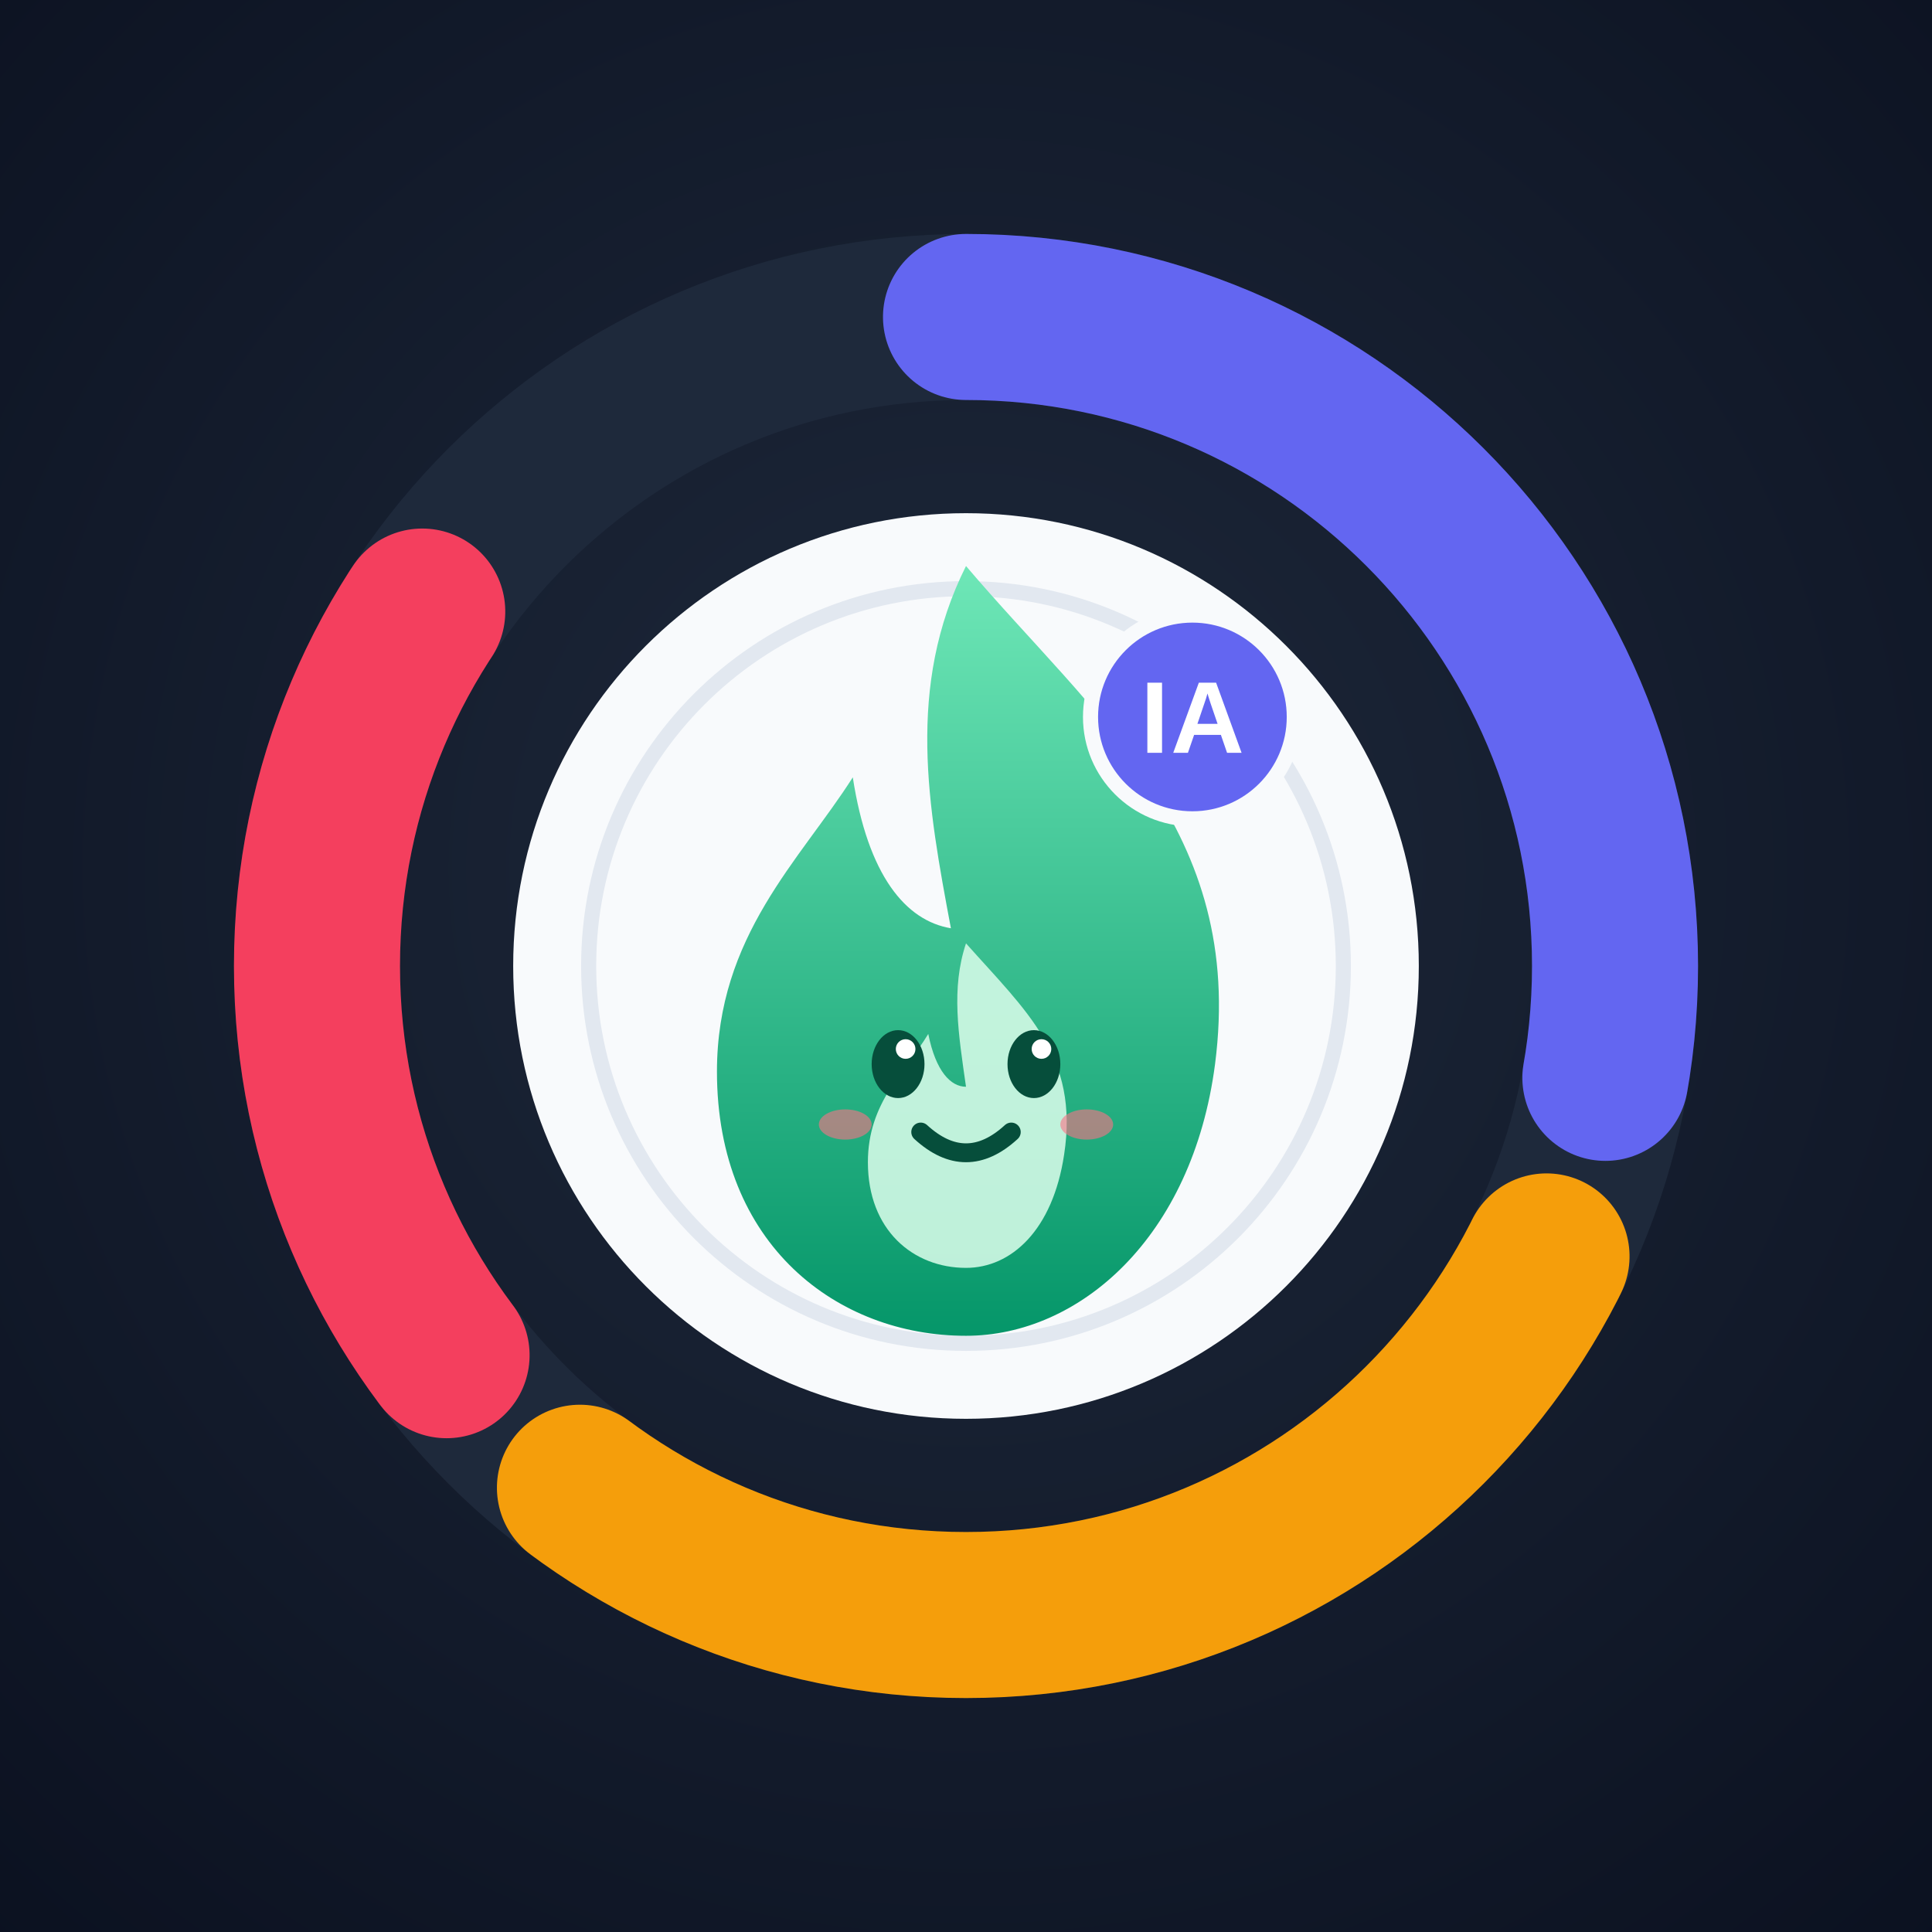
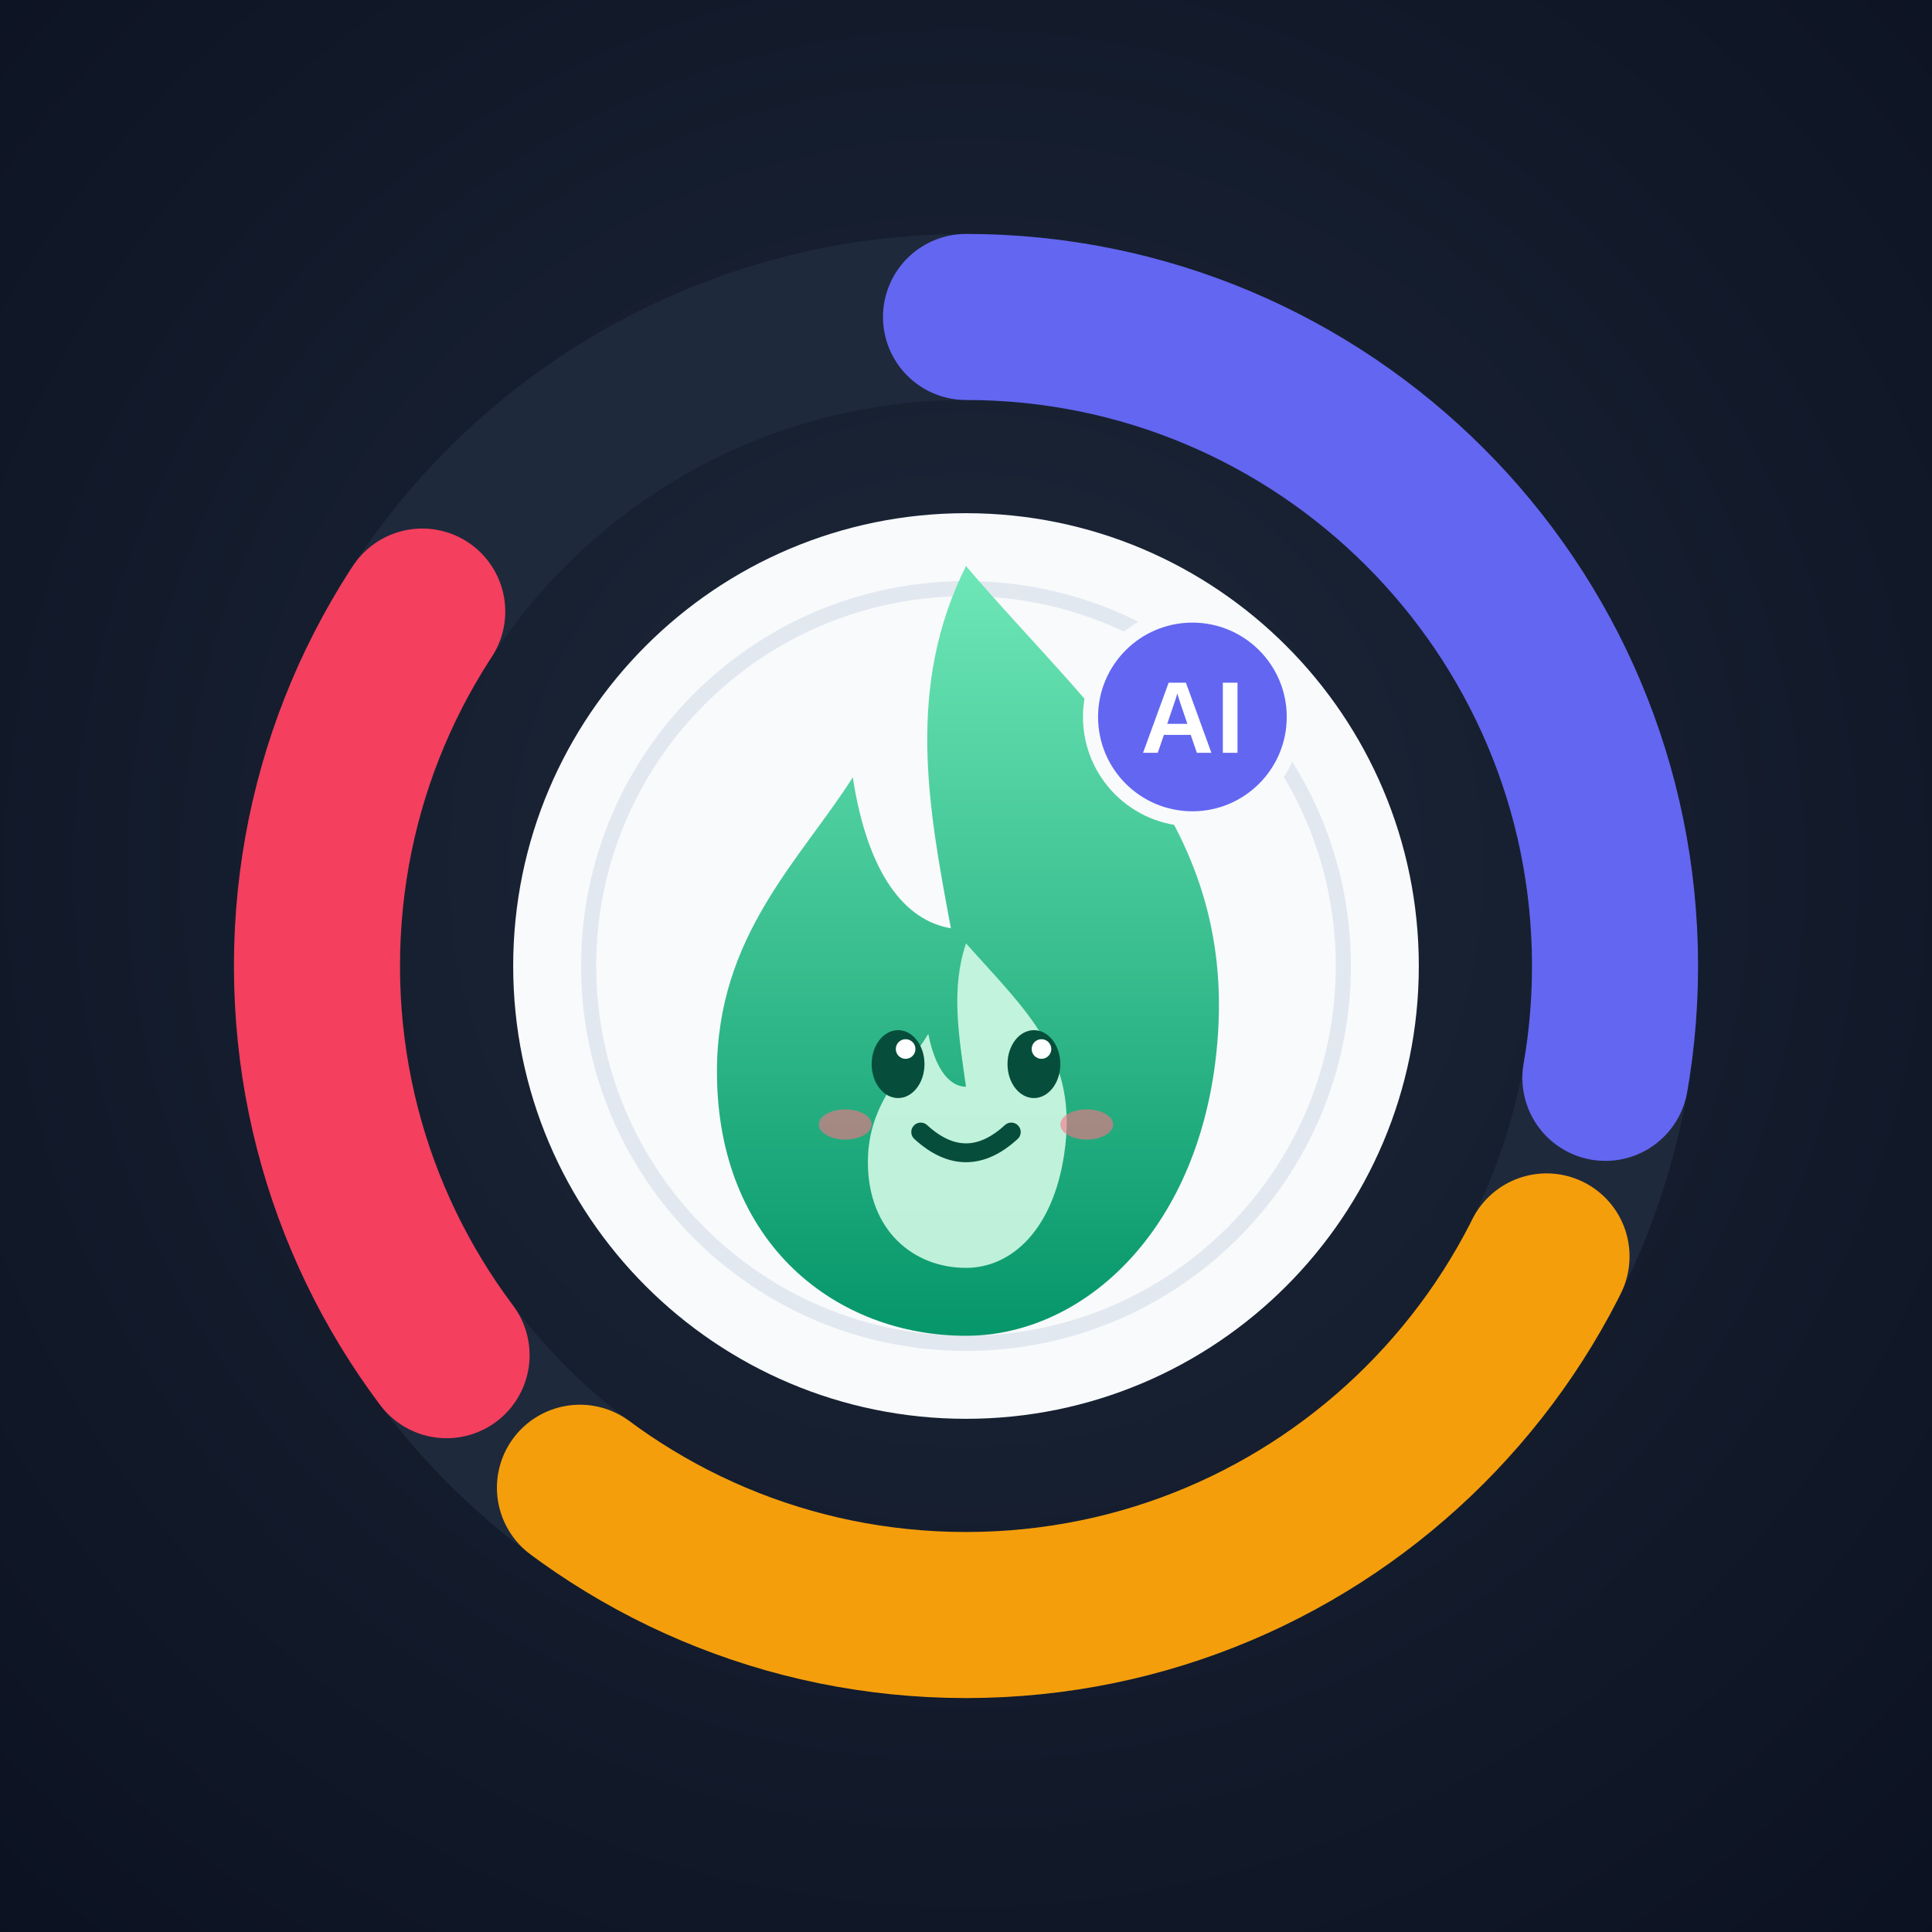
<svg xmlns="http://www.w3.org/2000/svg" viewBox="0 0 512 512">
  <defs>
    <radialGradient id="bgB" cx=".5" cy=".45" r=".75">
      <stop offset="0" stop-color="#1e293b" />
      <stop offset="1" stop-color="#0b1120" />
    </radialGradient>
    <linearGradient id="flB" x1="0" y1="0" x2="0" y2="1">
      <stop offset="0" stop-color="#6ee7b7" />
      <stop offset="1" stop-color="#059669" />
    </linearGradient>
  </defs>
  <rect width="512" height="512" fill="url(#bgB)" />
  <g transform="rotate(-90 256 256)" fill="none" stroke-width="44" stroke-linecap="round">
    <circle cx="256" cy="256" r="172" stroke="#1e293b" />
    <circle cx="256" cy="256" r="172" stroke="#6366f1" stroke-dasharray="300 1081" />
    <circle cx="256" cy="256" r="172" stroke="#f59e0b" stroke-dasharray="300 1081" stroke-dashoffset="-350" />
    <circle cx="256" cy="256" r="172" stroke="#f43f5e" stroke-dasharray="210 1081" stroke-dashoffset="-700" />
  </g>
  <circle cx="256" cy="256" r="120" fill="#f8fafc" />
  <circle cx="256" cy="256" r="100" fill="none" stroke="#e2e8f0" stroke-width="4" />
  <path d="M256 150c34 40 74 70 66 132-6 46-36 72-66 72-34 0-66-24-66-70 0-36 22-56 36-78 4 26 14 38 26 40-6-32-12-64 4-96z" fill="url(#flB)" />
  <path d="M256 250c16 18 30 30 26 56-3 20-14 30-26 30-14 0-26-10-26-28 0-16 10-24 16-34 2 10 6 14 10 14-2-14-4-26 0-38z" fill="#d1fae5" opacity=".9" />
  <ellipse cx="238" cy="282" rx="7" ry="9" fill="#064e3b" />
  <ellipse cx="274" cy="282" rx="7" ry="9" fill="#064e3b" />
  <circle cx="240" cy="278" r="2.6" fill="#fff" />
  <circle cx="276" cy="278" r="2.6" fill="#fff" />
  <path d="M244 300q12 11 24 0" stroke="#064e3b" stroke-width="5" stroke-linecap="round" fill="none" />
  <ellipse cx="224" cy="298" rx="7" ry="4" fill="#fb7185" opacity=".6" />
  <ellipse cx="288" cy="298" rx="7" ry="4" fill="#fb7185" opacity=".6" />
  <g transform="translate(316 190)">
    <circle r="29" fill="#f8fafc" />
    <circle r="25" fill="#6366f1" />
-     <text x="0" y="9.5" text-anchor="middle" font-family="Arial, Helvetica, sans-serif" font-weight="800" font-size="27" fill="#ffffff" letter-spacing="0.5">IA</text>
+     <text x="0" y="9.5" text-anchor="middle" font-family="Arial, Helvetica, sans-serif" font-weight="800" font-size="27" fill="#ffffff" letter-spacing="0.5">AI</text>
  </g>
</svg>
